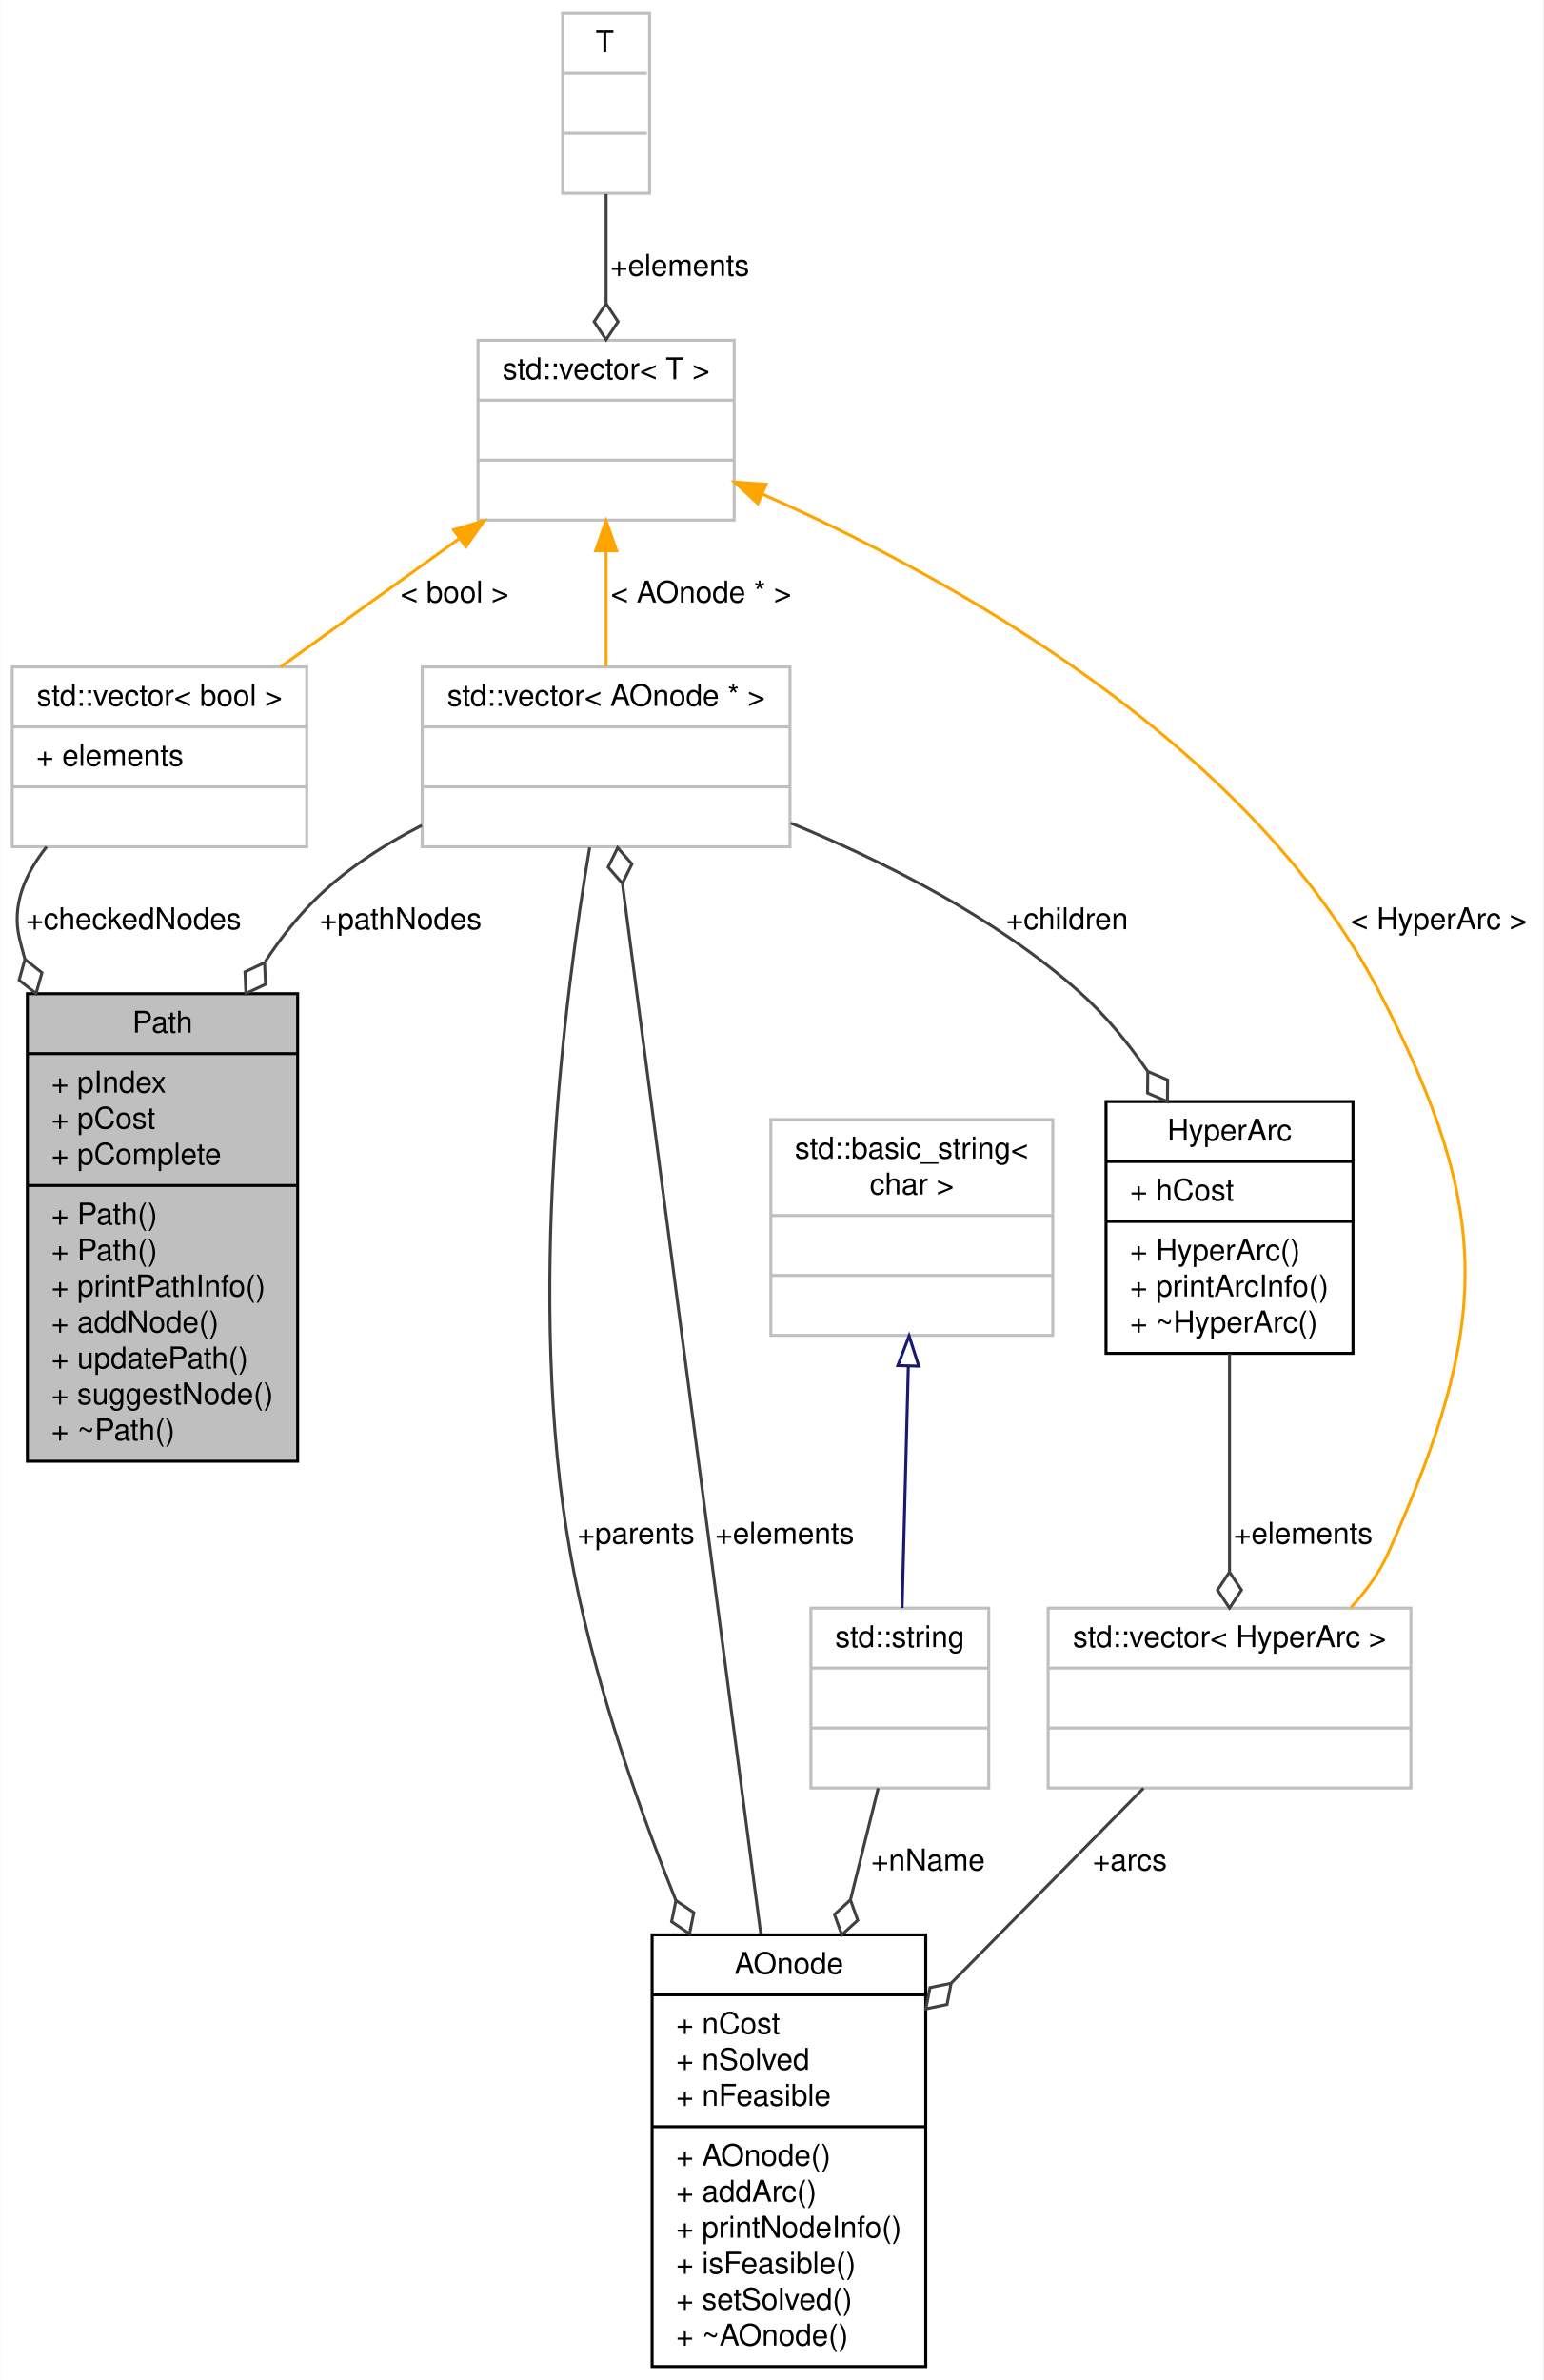
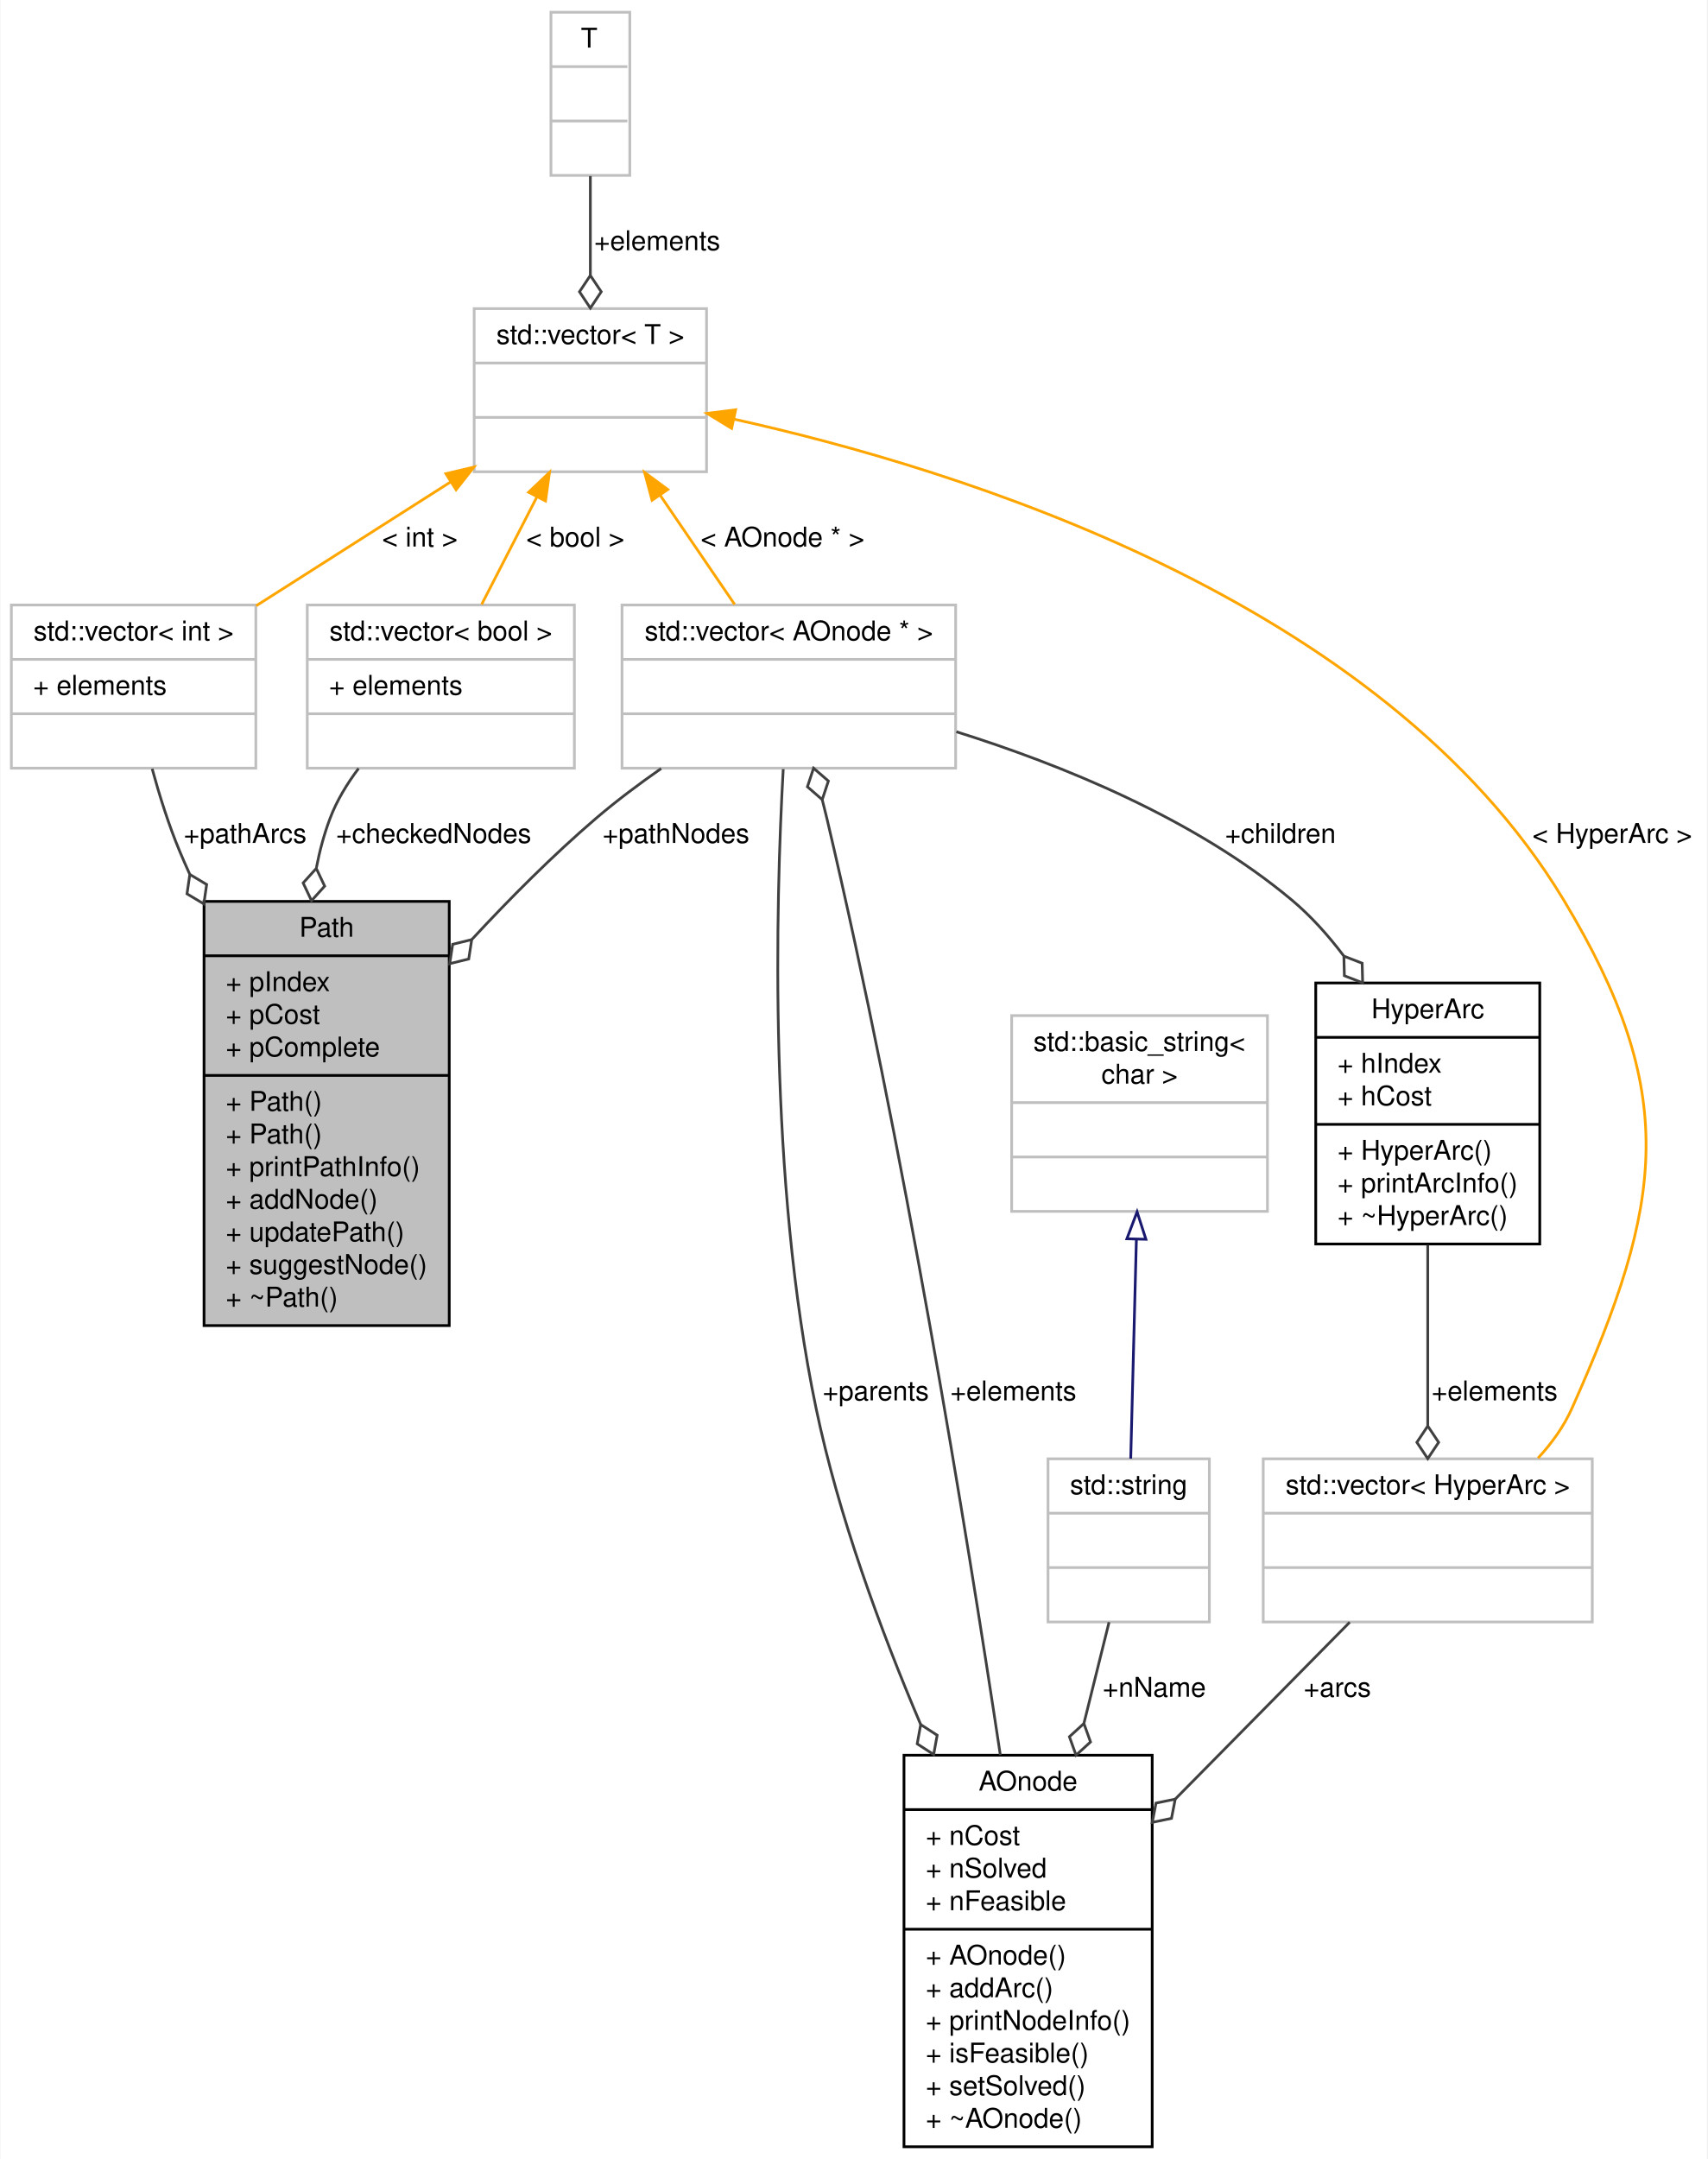
- <svg xmlns="http://www.w3.org/2000/svg" xmlns:xlink="http://www.w3.org/1999/xlink" width="515pt" height="794pt" viewBox="0.00 0.00 514.81 794.00">
+ <svg xmlns="http://www.w3.org/2000/svg" xmlns:xlink="http://www.w3.org/1999/xlink" width="628pt" height="794pt" viewBox="0.00 0.00 627.64 794.00">
  <g id="graph0" class="graph" transform="scale(1 1) rotate(0) translate(4 790)">
-     <polygon fill="white" stroke="none" points="-4,4 -4,-790 510.806,-790 510.806,4 -4,4" />
+     <polygon fill="white" stroke="none" points="-4,4 -4,-790 623.636,-790 623.636,4 -4,4" />
    <g id="node1" class="node">
-       <polygon fill="#bfbfbf" stroke="black" points="5.034,-302.5 5.034,-458.5 95.221,-458.5 95.221,-302.5 5.034,-302.5" />
-       <text text-anchor="middle" x="50.127" y="-445.5" font-family="Helvetica,sans-Serif" font-size="10.00">Path</text>
-       <polyline fill="none" stroke="black" points="5.034,-438.5 95.221,-438.5 " />
-       <text text-anchor="start" x="13.034" y="-425.5" font-family="Helvetica,sans-Serif" font-size="10.00">+ pIndex</text>
-       <text text-anchor="start" x="13.034" y="-413.5" font-family="Helvetica,sans-Serif" font-size="10.00">+ pCost</text>
-       <text text-anchor="start" x="13.034" y="-401.5" font-family="Helvetica,sans-Serif" font-size="10.00">+ pComplete</text>
-       <polyline fill="none" stroke="black" points="5.034,-394.5 95.221,-394.5 " />
-       <text text-anchor="start" x="13.034" y="-381.5" font-family="Helvetica,sans-Serif" font-size="10.00">+ Path()</text>
-       <text text-anchor="start" x="13.034" y="-369.5" font-family="Helvetica,sans-Serif" font-size="10.00">+ Path()</text>
-       <text text-anchor="start" x="13.034" y="-357.5" font-family="Helvetica,sans-Serif" font-size="10.00">+ printPathInfo()</text>
-       <text text-anchor="start" x="13.034" y="-345.5" font-family="Helvetica,sans-Serif" font-size="10.00">+ addNode()</text>
-       <text text-anchor="start" x="13.034" y="-333.5" font-family="Helvetica,sans-Serif" font-size="10.00">+ updatePath()</text>
-       <text text-anchor="start" x="13.034" y="-321.5" font-family="Helvetica,sans-Serif" font-size="10.00">+ suggestNode()</text>
-       <text text-anchor="start" x="13.034" y="-309.5" font-family="Helvetica,sans-Serif" font-size="10.00">+ ~Path()</text>
+       <polygon fill="#bfbfbf" stroke="black" points="70.864,-302.5 70.864,-458.5 161.051,-458.5 161.051,-302.5 70.864,-302.5" />
+       <text text-anchor="middle" x="115.957" y="-445.5" font-family="Helvetica,sans-Serif" font-size="10.00">Path</text>
+       <polyline fill="none" stroke="black" points="70.864,-438.5 161.051,-438.5 " />
+       <text text-anchor="start" x="78.864" y="-425.5" font-family="Helvetica,sans-Serif" font-size="10.00">+ pIndex</text>
+       <text text-anchor="start" x="78.864" y="-413.5" font-family="Helvetica,sans-Serif" font-size="10.00">+ pCost</text>
+       <text text-anchor="start" x="78.864" y="-401.5" font-family="Helvetica,sans-Serif" font-size="10.00">+ pComplete</text>
+       <polyline fill="none" stroke="black" points="70.864,-394.5 161.051,-394.5 " />
+       <text text-anchor="start" x="78.864" y="-381.5" font-family="Helvetica,sans-Serif" font-size="10.00">+ Path()</text>
+       <text text-anchor="start" x="78.864" y="-369.5" font-family="Helvetica,sans-Serif" font-size="10.00">+ Path()</text>
+       <text text-anchor="start" x="78.864" y="-357.5" font-family="Helvetica,sans-Serif" font-size="10.00">+ printPathInfo()</text>
+       <text text-anchor="start" x="78.864" y="-345.5" font-family="Helvetica,sans-Serif" font-size="10.00">+ addNode()</text>
+       <text text-anchor="start" x="78.864" y="-333.5" font-family="Helvetica,sans-Serif" font-size="10.00">+ updatePath()</text>
+       <text text-anchor="start" x="78.864" y="-321.5" font-family="Helvetica,sans-Serif" font-size="10.00">+ suggestNode()</text>
+       <text text-anchor="start" x="78.864" y="-309.5" font-family="Helvetica,sans-Serif" font-size="10.00">+ ~Path()</text>
    </g>
    <g id="node2" class="node">
-       <polygon fill="white" stroke="#bfbfbf" points="136.772,-507.5 136.772,-567.5 259.482,-567.5 259.482,-507.5 136.772,-507.5" />
-       <text text-anchor="middle" x="198.127" y="-554.5" font-family="Helvetica,sans-Serif" font-size="10.00">std::vector&lt; AOnode * &gt;</text>
-       <polyline fill="none" stroke="#bfbfbf" points="136.772,-547.5 259.482,-547.5 " />
-       <text text-anchor="middle" x="198.127" y="-534.5" font-family="Helvetica,sans-Serif" font-size="10.00"> </text>
-       <polyline fill="none" stroke="#bfbfbf" points="136.772,-527.5 259.482,-527.5 " />
-       <text text-anchor="middle" x="198.127" y="-514.5" font-family="Helvetica,sans-Serif" font-size="10.00"> </text>
+       <polygon fill="white" stroke="#bfbfbf" points="224.602,-507.5 224.602,-567.5 347.312,-567.5 347.312,-507.5 224.602,-507.5" />
+       <text text-anchor="middle" x="285.957" y="-554.5" font-family="Helvetica,sans-Serif" font-size="10.00">std::vector&lt; AOnode * &gt;</text>
+       <polyline fill="none" stroke="#bfbfbf" points="224.602,-547.5 347.312,-547.5 " />
+       <text text-anchor="middle" x="285.957" y="-534.5" font-family="Helvetica,sans-Serif" font-size="10.00"> </text>
+       <polyline fill="none" stroke="#bfbfbf" points="224.602,-527.5 347.312,-527.5 " />
+       <text text-anchor="middle" x="285.957" y="-514.5" font-family="Helvetica,sans-Serif" font-size="10.00"> </text>
    </g>
    <g id="edge1" class="edge">
-       <path fill="none" stroke="#404040" d="M136.645,-514.652C123.466,-507.913 110.433,-499.441 100.157,-489 94.336,-483.086 89.107,-476.368 84.429,-469.248" />
-       <polygon fill="none" stroke="#404040" points="84.181,-468.837 77.651,-465.777 77.964,-458.573 84.494,-461.633 84.181,-468.837" />
-       <text text-anchor="middle" x="129.612" y="-480" font-family="Helvetica,sans-Serif" font-size="10.00"> +pathNodes</text>
+       <path fill="none" stroke="#404040" d="M238.99,-507.361C230.738,-501.604 222.42,-495.364 214.987,-489 199.278,-475.549 183.533,-459.766 169.368,-444.5" />
+       <polygon fill="none" stroke="#404040" points="169.321,-444.448 162.32,-442.72 161.223,-435.593 168.224,-437.321 169.321,-444.448" />
+       <text text-anchor="middle" x="244.442" y="-480" font-family="Helvetica,sans-Serif" font-size="10.00"> +pathNodes</text>
    </g>
    <g id="node3" class="node">
      <g id="a_node3">
        <a xlink:href="../../d6/d22/classAOnode.xhtml" target="_top" xlink:title="class &quot;AOnode&quot; for the generic node element of an AND-OR graph ">
-           <polygon fill="white" stroke="black" points="213.481,-0.5 213.481,-144.5 304.774,-144.5 304.774,-0.5 213.481,-0.5" />
-           <text text-anchor="middle" x="259.127" y="-131.5" font-family="Helvetica,sans-Serif" font-size="10.00">AOnode</text>
-           <polyline fill="none" stroke="black" points="213.481,-124.5 304.774,-124.5 " />
-           <text text-anchor="start" x="221.481" y="-111.5" font-family="Helvetica,sans-Serif" font-size="10.00">+ nCost</text>
-           <text text-anchor="start" x="221.481" y="-99.5" font-family="Helvetica,sans-Serif" font-size="10.00">+ nSolved</text>
-           <text text-anchor="start" x="221.481" y="-87.5" font-family="Helvetica,sans-Serif" font-size="10.00">+ nFeasible</text>
-           <polyline fill="none" stroke="black" points="213.481,-80.5 304.774,-80.5 " />
-           <text text-anchor="start" x="221.481" y="-67.5" font-family="Helvetica,sans-Serif" font-size="10.00">+ AOnode()</text>
-           <text text-anchor="start" x="221.481" y="-55.5" font-family="Helvetica,sans-Serif" font-size="10.00">+ addArc()</text>
-           <text text-anchor="start" x="221.481" y="-43.5" font-family="Helvetica,sans-Serif" font-size="10.00">+ printNodeInfo()</text>
-           <text text-anchor="start" x="221.481" y="-31.5" font-family="Helvetica,sans-Serif" font-size="10.00">+ isFeasible()</text>
-           <text text-anchor="start" x="221.481" y="-19.5" font-family="Helvetica,sans-Serif" font-size="10.00">+ setSolved()</text>
-           <text text-anchor="start" x="221.481" y="-7.5" font-family="Helvetica,sans-Serif" font-size="10.00">+ ~AOnode()</text>
+           <polygon fill="white" stroke="black" points="328.311,-0.5 328.311,-144.5 419.604,-144.5 419.604,-0.5 328.311,-0.5" />
+           <text text-anchor="middle" x="373.957" y="-131.5" font-family="Helvetica,sans-Serif" font-size="10.00">AOnode</text>
+           <polyline fill="none" stroke="black" points="328.311,-124.5 419.604,-124.5 " />
+           <text text-anchor="start" x="336.311" y="-111.5" font-family="Helvetica,sans-Serif" font-size="10.00">+ nCost</text>
+           <text text-anchor="start" x="336.311" y="-99.5" font-family="Helvetica,sans-Serif" font-size="10.00">+ nSolved</text>
+           <text text-anchor="start" x="336.311" y="-87.5" font-family="Helvetica,sans-Serif" font-size="10.00">+ nFeasible</text>
+           <polyline fill="none" stroke="black" points="328.311,-80.5 419.604,-80.5 " />
+           <text text-anchor="start" x="336.311" y="-67.5" font-family="Helvetica,sans-Serif" font-size="10.00">+ AOnode()</text>
+           <text text-anchor="start" x="336.311" y="-55.5" font-family="Helvetica,sans-Serif" font-size="10.00">+ addArc()</text>
+           <text text-anchor="start" x="336.311" y="-43.5" font-family="Helvetica,sans-Serif" font-size="10.00">+ printNodeInfo()</text>
+           <text text-anchor="start" x="336.311" y="-31.5" font-family="Helvetica,sans-Serif" font-size="10.00">+ isFeasible()</text>
+           <text text-anchor="start" x="336.311" y="-19.5" font-family="Helvetica,sans-Serif" font-size="10.00">+ setSolved()</text>
+           <text text-anchor="start" x="336.311" y="-7.5" font-family="Helvetica,sans-Serif" font-size="10.00">+ ~AOnode()</text>
        </a>
      </g>
    </g>
    <g id="edge3" class="edge">
-       <path fill="none" stroke="#404040" d="M192.64,-507.263C184.358,-458.207 171.144,-356.402 186.165,-272 193.16,-232.695 207.375,-190.969 221.415,-155.969" />
-       <polygon fill="none" stroke="#404040" points="221.418,-155.962 219.986,-148.894 225.958,-144.854 227.391,-151.921 221.418,-155.962" />
-       <text text-anchor="middle" x="208.108" y="-275" font-family="Helvetica,sans-Serif" font-size="10.00"> +parents</text>
+       <path fill="none" stroke="#404040" d="M283.898,-507.15C281.146,-457.929 278.458,-355.889 295.995,-272 304.234,-232.594 319.538,-190.853 334.42,-155.869" />
+       <polygon fill="none" stroke="#404040" points="334.462,-155.773 333.174,-148.678 339.227,-144.76 340.516,-151.855 334.462,-155.773" />
+       <text text-anchor="middle" x="317.938" y="-275" font-family="Helvetica,sans-Serif" font-size="10.00"> +parents</text>
    </g>
    <g id="node7" class="node">
      <g id="a_node7">
        <a xlink:href="../../db/dba/classHyperArc.xhtml" target="_top" xlink:title="class &quot;HyperArc&quot; for the hyperarc connecting one parent node to a number of child nodes in an AND rel...">
-           <polygon fill="white" stroke="black" points="364.93,-338.5 364.93,-422.5 447.325,-422.5 447.325,-338.5 364.93,-338.5" />
-           <text text-anchor="middle" x="406.127" y="-409.5" font-family="Helvetica,sans-Serif" font-size="10.00">HyperArc</text>
-           <polyline fill="none" stroke="black" points="364.93,-402.5 447.325,-402.5 " />
-           <text text-anchor="start" x="372.93" y="-389.5" font-family="Helvetica,sans-Serif" font-size="10.00">+ hCost</text>
-           <polyline fill="none" stroke="black" points="364.93,-382.5 447.325,-382.5 " />
-           <text text-anchor="start" x="372.93" y="-369.5" font-family="Helvetica,sans-Serif" font-size="10.00">+ HyperArc()</text>
-           <text text-anchor="start" x="372.93" y="-357.5" font-family="Helvetica,sans-Serif" font-size="10.00">+ printArcInfo()</text>
-           <text text-anchor="start" x="372.93" y="-345.5" font-family="Helvetica,sans-Serif" font-size="10.00">+ ~HyperArc()</text>
+           <polygon fill="white" stroke="black" points="479.76,-332.5 479.76,-428.5 562.155,-428.5 562.155,-332.5 479.76,-332.5" />
+           <text text-anchor="middle" x="520.957" y="-415.5" font-family="Helvetica,sans-Serif" font-size="10.00">HyperArc</text>
+           <polyline fill="none" stroke="black" points="479.76,-408.5 562.155,-408.5 " />
+           <text text-anchor="start" x="487.76" y="-395.5" font-family="Helvetica,sans-Serif" font-size="10.00">+ hIndex</text>
+           <text text-anchor="start" x="487.76" y="-383.5" font-family="Helvetica,sans-Serif" font-size="10.00">+ hCost</text>
+           <polyline fill="none" stroke="black" points="479.76,-376.5 562.155,-376.5 " />
+           <text text-anchor="start" x="487.76" y="-363.5" font-family="Helvetica,sans-Serif" font-size="10.00">+ HyperArc()</text>
+           <text text-anchor="start" x="487.76" y="-351.5" font-family="Helvetica,sans-Serif" font-size="10.00">+ printArcInfo()</text>
+           <text text-anchor="start" x="487.76" y="-339.5" font-family="Helvetica,sans-Serif" font-size="10.00">+ ~HyperArc()</text>
        </a>
      </g>
    </g>
    <g id="edge8" class="edge">
-       <path fill="none" stroke="#404040" d="M259.784,-515.389C291.086,-502.534 328.275,-483.772 356.127,-459 364.562,-451.498 372.143,-442.25 378.701,-432.787" />
-       <polygon fill="none" stroke="#404040" points="378.851,-432.558 378.779,-425.347 385.407,-422.507 385.479,-429.718 378.851,-432.558" />
-       <text text-anchor="middle" x="351.938" y="-480" font-family="Helvetica,sans-Serif" font-size="10.00"> +children</text>
+       <path fill="none" stroke="#404040" d="M347.586,-520.887C386.176,-508.792 435.186,-488.963 470.957,-459 477.956,-453.138 484.317,-446.043 489.978,-438.554" />
+       <polygon fill="none" stroke="#404040" points="490.108,-438.37 490.287,-431.161 497.011,-428.555 496.831,-435.764 490.108,-438.37" />
+       <text text-anchor="middle" x="466.768" y="-480" font-family="Helvetica,sans-Serif" font-size="10.00"> +children</text>
    </g>
    <g id="edge2" class="edge">
-       <path fill="none" stroke="#404040" d="M249.729,-144.831C236.825,-242.773 214.038,-415.736 203.612,-494.871" />
-       <polygon fill="none" stroke="#404040" points="203.557,-495.289 206.739,-501.76 201.989,-507.186 198.807,-500.715 203.557,-495.289" />
-       <text text-anchor="middle" x="257.717" y="-275" font-family="Helvetica,sans-Serif" font-size="10.00"> +elements</text>
+       <path fill="none" stroke="#404040" d="M363.746,-144.565C351.238,-227.688 328.192,-369.187 299.957,-489 299.425,-491.259 298.849,-493.571 298.245,-495.897" />
+       <polygon fill="none" stroke="#404040" points="298.238,-495.925 300.505,-502.77 295.058,-507.496 292.791,-500.651 298.238,-495.925" />
+       <text text-anchor="middle" x="368.548" y="-275" font-family="Helvetica,sans-Serif" font-size="10.00"> +elements</text>
    </g>
    <g id="node4" class="node">
      <g id="a_node4">
        <a xlink:title="STL class. ">
-           <polygon fill="white" stroke="#bfbfbf" points="266.457,-193.5 266.457,-253.5 325.798,-253.5 325.798,-193.5 266.457,-193.5" />
-           <text text-anchor="middle" x="296.127" y="-240.5" font-family="Helvetica,sans-Serif" font-size="10.00">std::string</text>
-           <polyline fill="none" stroke="#bfbfbf" points="266.457,-233.5 325.798,-233.5 " />
-           <text text-anchor="middle" x="296.127" y="-220.5" font-family="Helvetica,sans-Serif" font-size="10.00"> </text>
-           <polyline fill="none" stroke="#bfbfbf" points="266.457,-213.5 325.798,-213.5 " />
-           <text text-anchor="middle" x="296.127" y="-200.5" font-family="Helvetica,sans-Serif" font-size="10.00"> </text>
+           <polygon fill="white" stroke="#bfbfbf" points="381.287,-193.5 381.287,-253.5 440.628,-253.5 440.628,-193.5 381.287,-193.5" />
+           <text text-anchor="middle" x="410.957" y="-240.5" font-family="Helvetica,sans-Serif" font-size="10.00">std::string</text>
+           <polyline fill="none" stroke="#bfbfbf" points="381.287,-233.5 440.628,-233.5 " />
+           <text text-anchor="middle" x="410.957" y="-220.5" font-family="Helvetica,sans-Serif" font-size="10.00"> </text>
+           <polyline fill="none" stroke="#bfbfbf" points="381.287,-213.5 440.628,-213.5 " />
+           <text text-anchor="middle" x="410.957" y="-200.5" font-family="Helvetica,sans-Serif" font-size="10.00"> </text>
        </a>
      </g>
    </g>
    <g id="edge4" class="edge">
-       <path fill="none" stroke="#404040" d="M288.905,-193.418C286.205,-182.544 282.987,-169.583 279.68,-156.266" />
-       <polygon fill="none" stroke="#404040" points="279.653,-156.16 274.325,-151.301 276.761,-144.514 282.09,-149.373 279.653,-156.16" />
-       <text text-anchor="middle" x="305.548" y="-166" font-family="Helvetica,sans-Serif" font-size="10.00"> +nName</text>
+       <path fill="none" stroke="#404040" d="M403.736,-193.418C401.036,-182.544 397.817,-169.583 394.51,-156.266" />
+       <polygon fill="none" stroke="#404040" points="394.484,-156.16 389.156,-151.301 391.592,-144.514 396.92,-149.373 394.484,-156.16" />
+       <text text-anchor="middle" x="420.379" y="-166" font-family="Helvetica,sans-Serif" font-size="10.00"> +nName</text>
    </g>
    <g id="node5" class="node">
      <g id="a_node5">
        <a xlink:title="STL class. ">
-           <polygon fill="white" stroke="#bfbfbf" points="253.089,-344.5 253.089,-416.5 347.165,-416.5 347.165,-344.5 253.089,-344.5" />
-           <text text-anchor="start" x="261.089" y="-403.5" font-family="Helvetica,sans-Serif" font-size="10.00">std::basic_string&lt;</text>
-           <text text-anchor="middle" x="300.127" y="-391.5" font-family="Helvetica,sans-Serif" font-size="10.00"> char &gt;</text>
-           <polyline fill="none" stroke="#bfbfbf" points="253.089,-384.5 347.165,-384.5 " />
-           <text text-anchor="middle" x="300.127" y="-371.5" font-family="Helvetica,sans-Serif" font-size="10.00"> </text>
-           <polyline fill="none" stroke="#bfbfbf" points="253.089,-364.5 347.165,-364.5 " />
-           <text text-anchor="middle" x="300.127" y="-351.5" font-family="Helvetica,sans-Serif" font-size="10.00"> </text>
+           <polygon fill="white" stroke="#bfbfbf" points="367.919,-344.5 367.919,-416.5 461.995,-416.5 461.995,-344.5 367.919,-344.5" />
+           <text text-anchor="start" x="375.919" y="-403.5" font-family="Helvetica,sans-Serif" font-size="10.00">std::basic_string&lt;</text>
+           <text text-anchor="middle" x="414.957" y="-391.5" font-family="Helvetica,sans-Serif" font-size="10.00"> char &gt;</text>
+           <polyline fill="none" stroke="#bfbfbf" points="367.919,-384.5 461.995,-384.5 " />
+           <text text-anchor="middle" x="414.957" y="-371.5" font-family="Helvetica,sans-Serif" font-size="10.00"> </text>
+           <polyline fill="none" stroke="#bfbfbf" points="367.919,-364.5 461.995,-364.5 " />
+           <text text-anchor="middle" x="414.957" y="-351.5" font-family="Helvetica,sans-Serif" font-size="10.00"> </text>
        </a>
      </g>
    </g>
    <g id="edge5" class="edge">
-       <path fill="none" stroke="midnightblue" d="M298.961,-334.303C298.288,-308.253 297.463,-276.273 296.877,-253.559" />
-       <polygon fill="none" stroke="midnightblue" points="295.462,-334.422 299.219,-344.328 302.46,-334.241 295.462,-334.422" />
+       <path fill="none" stroke="midnightblue" d="M413.791,-334.303C413.119,-308.253 412.294,-276.273 411.707,-253.559" />
+       <polygon fill="none" stroke="midnightblue" points="410.293,-334.422 414.05,-344.328 417.291,-334.241 410.293,-334.422" />
    </g>
    <g id="node6" class="node">
-       <polygon fill="white" stroke="#bfbfbf" points="345.616,-193.5 345.616,-253.5 466.638,-253.5 466.638,-193.5 345.616,-193.5" />
-       <text text-anchor="middle" x="406.127" y="-240.5" font-family="Helvetica,sans-Serif" font-size="10.00">std::vector&lt; HyperArc &gt;</text>
-       <polyline fill="none" stroke="#bfbfbf" points="345.616,-233.5 466.638,-233.5 " />
-       <text text-anchor="middle" x="406.127" y="-220.5" font-family="Helvetica,sans-Serif" font-size="10.00"> </text>
-       <polyline fill="none" stroke="#bfbfbf" points="345.616,-213.5 466.638,-213.5 " />
-       <text text-anchor="middle" x="406.127" y="-200.5" font-family="Helvetica,sans-Serif" font-size="10.00"> </text>
+       <polygon fill="white" stroke="#bfbfbf" points="460.447,-193.5 460.447,-253.5 581.468,-253.5 581.468,-193.5 460.447,-193.5" />
+       <text text-anchor="middle" x="520.957" y="-240.5" font-family="Helvetica,sans-Serif" font-size="10.00">std::vector&lt; HyperArc &gt;</text>
+       <polyline fill="none" stroke="#bfbfbf" points="460.447,-233.5 581.468,-233.5 " />
+       <text text-anchor="middle" x="520.957" y="-220.5" font-family="Helvetica,sans-Serif" font-size="10.00"> </text>
+       <polyline fill="none" stroke="#bfbfbf" points="460.447,-213.5 581.468,-213.5 " />
+       <text text-anchor="middle" x="520.957" y="-200.5" font-family="Helvetica,sans-Serif" font-size="10.00"> </text>
    </g>
    <g id="edge6" class="edge">
-       <path fill="none" stroke="#404040" d="M377.435,-193.418C359.216,-174.95 335.056,-150.462 313.321,-128.431" />
-       <polygon fill="none" stroke="#404040" points="313.241,-128.35 306.18,-126.888 304.813,-119.808 311.875,-121.27 313.241,-128.35" />
-       <text text-anchor="middle" x="372.88" y="-166" font-family="Helvetica,sans-Serif" font-size="10.00"> +arcs</text>
+       <path fill="none" stroke="#404040" d="M492.265,-193.418C474.046,-174.95 449.887,-150.462 428.152,-128.431" />
+       <polygon fill="none" stroke="#404040" points="428.072,-128.35 421.01,-126.888 419.644,-119.808 426.705,-121.27 428.072,-128.35" />
+       <text text-anchor="middle" x="487.71" y="-166" font-family="Helvetica,sans-Serif" font-size="10.00"> +arcs</text>
    </g>
    <g id="edge7" class="edge">
-       <path fill="none" stroke="#404040" d="M406.127,-338.37C406.127,-315.924 406.127,-288.213 406.127,-265.749" />
-       <polygon fill="none" stroke="#404040" points="406.127,-265.542 402.127,-259.542 406.127,-253.542 410.127,-259.542 406.127,-265.542" />
-       <text text-anchor="middle" x="430.717" y="-275" font-family="Helvetica,sans-Serif" font-size="10.00"> +elements</text>
+       <path fill="none" stroke="#404040" d="M520.957,-332.153C520.957,-310.919 520.957,-286.108 520.957,-265.66" />
+       <polygon fill="none" stroke="#404040" points="520.958,-265.563 516.958,-259.563 520.957,-253.563 524.958,-259.563 520.958,-265.563" />
+       <text text-anchor="middle" x="545.548" y="-275" font-family="Helvetica,sans-Serif" font-size="10.00"> +elements</text>
    </g>
    <g id="node8" class="node">
      <g id="a_node8">
        <a xlink:title="STL class. ">
-           <polygon fill="white" stroke="#bfbfbf" points="155.394,-616.5 155.394,-676.5 240.861,-676.5 240.861,-616.5 155.394,-616.5" />
-           <text text-anchor="middle" x="198.127" y="-663.5" font-family="Helvetica,sans-Serif" font-size="10.00">std::vector&lt; T &gt;</text>
-           <polyline fill="none" stroke="#bfbfbf" points="155.394,-656.5 240.861,-656.5 " />
-           <text text-anchor="middle" x="198.127" y="-643.5" font-family="Helvetica,sans-Serif" font-size="10.00"> </text>
-           <polyline fill="none" stroke="#bfbfbf" points="155.394,-636.5 240.861,-636.5 " />
-           <text text-anchor="middle" x="198.127" y="-623.5" font-family="Helvetica,sans-Serif" font-size="10.00"> </text>
+           <polygon fill="white" stroke="#bfbfbf" points="170.224,-616.5 170.224,-676.5 255.691,-676.5 255.691,-616.5 170.224,-616.5" />
+           <text text-anchor="middle" x="212.957" y="-663.5" font-family="Helvetica,sans-Serif" font-size="10.00">std::vector&lt; T &gt;</text>
+           <polyline fill="none" stroke="#bfbfbf" points="170.224,-656.5 255.691,-656.5 " />
+           <text text-anchor="middle" x="212.957" y="-643.5" font-family="Helvetica,sans-Serif" font-size="10.00"> </text>
+           <polyline fill="none" stroke="#bfbfbf" points="170.224,-636.5 255.691,-636.5 " />
+           <text text-anchor="middle" x="212.957" y="-623.5" font-family="Helvetica,sans-Serif" font-size="10.00"> </text>
        </a>
      </g>
    </g>
    <g id="edge11" class="edge">
-       <path fill="none" stroke="orange" d="M198.127,-605.953C198.127,-593.285 198.127,-579.494 198.127,-567.703" />
-       <polygon fill="orange" stroke="orange" points="194.627,-606.262 198.127,-616.262 201.627,-606.262 194.627,-606.262" />
-       <text text-anchor="middle" x="229.81" y="-589" font-family="Helvetica,sans-Serif" font-size="10.00"> &lt; AOnode * &gt;</text>
+       <path fill="none" stroke="orange" d="M238.648,-607.844C247.637,-594.669 257.587,-580.084 266.034,-567.703" />
+       <polygon fill="orange" stroke="orange" points="235.65,-606.029 232.905,-616.262 241.432,-609.974 235.65,-606.029" />
+       <text text-anchor="middle" x="283.641" y="-589" font-family="Helvetica,sans-Serif" font-size="10.00"> &lt; AOnode * &gt;</text>
    </g>
    <g id="edge9" class="edge">
-       <path fill="none" stroke="orange" d="M250.18,-625.193C312.095,-597.881 412.54,-542.842 456.127,-459 494.468,-385.249 493.023,-347.896 459.127,-272 456.154,-265.344 451.736,-259.232 446.698,-253.769" />
-       <polygon fill="orange" stroke="orange" points="248.751,-621.997 240.962,-629.18 251.53,-628.422 248.751,-621.997" />
-       <text text-anchor="middle" x="475.966" y="-480" font-family="Helvetica,sans-Serif" font-size="10.00"> &lt; HyperArc &gt;</text>
+       <path fill="none" stroke="orange" d="M265.781,-635.849C348.072,-617.65 504.333,-569.659 570.957,-459 613.832,-387.789 607.854,-347.896 573.957,-272 570.985,-265.344 566.567,-259.232 561.528,-253.769" />
+       <polygon fill="orange" stroke="orange" points="264.925,-632.453 255.882,-637.973 266.394,-639.297 264.925,-632.453" />
+       <text text-anchor="middle" x="588.797" y="-480" font-family="Helvetica,sans-Serif" font-size="10.00"> &lt; HyperArc &gt;</text>
    </g>
    <g id="node10" class="node">
-       <polygon fill="white" stroke="#bfbfbf" points="1.42109e-14,-507.5 1.42109e-14,-567.5 98.254,-567.5 98.254,-507.5 1.42109e-14,-507.5" />
-       <text text-anchor="middle" x="49.127" y="-554.5" font-family="Helvetica,sans-Serif" font-size="10.00">std::vector&lt; bool &gt;</text>
-       <polyline fill="none" stroke="#bfbfbf" points="1.42109e-14,-547.5 98.254,-547.5 " />
+       <polygon fill="white" stroke="#bfbfbf" points="-1.42109e-14,-507.5 -1.42109e-14,-567.5 89.915,-567.5 89.915,-507.5 -1.42109e-14,-507.5" />
+       <text text-anchor="middle" x="44.958" y="-554.5" font-family="Helvetica,sans-Serif" font-size="10.00">std::vector&lt; int &gt;</text>
+       <polyline fill="none" stroke="#bfbfbf" points="-1.42109e-14,-547.5 89.915,-547.5 " />
      <text text-anchor="start" x="8" y="-534.5" font-family="Helvetica,sans-Serif" font-size="10.00">+ elements</text>
-       <polyline fill="none" stroke="#bfbfbf" points="1.42109e-14,-527.5 98.254,-527.5 " />
-       <text text-anchor="middle" x="49.127" y="-514.5" font-family="Helvetica,sans-Serif" font-size="10.00"> </text>
+       <polyline fill="none" stroke="#bfbfbf" points="-1.42109e-14,-527.5 89.915,-527.5 " />
+       <text text-anchor="middle" x="44.958" y="-514.5" font-family="Helvetica,sans-Serif" font-size="10.00"> </text>
    </g>
    <g id="edge13" class="edge">
-       <path fill="none" stroke="orange" d="M149.039,-610.249C129.753,-596.399 107.884,-580.695 89.534,-567.517" />
-       <polygon fill="orange" stroke="orange" points="147.248,-613.272 157.412,-616.262 151.331,-607.586 147.248,-613.272" />
-       <text text-anchor="middle" x="147.582" y="-589" font-family="Helvetica,sans-Serif" font-size="10.00"> &lt; bool &gt;</text>
+       <path fill="none" stroke="orange" d="M161.582,-612.779C138.749,-598.236 112.109,-581.269 90.058,-567.225" />
+       <polygon fill="orange" stroke="orange" points="159.815,-615.803 170.129,-618.223 163.575,-609.898 159.815,-615.803" />
+       <text text-anchor="middle" x="150.243" y="-589" font-family="Helvetica,sans-Serif" font-size="10.00"> &lt; int &gt;</text>
+     </g>
+     <g id="node11" class="node">
+       <polygon fill="white" stroke="#bfbfbf" points="108.83,-507.5 108.83,-567.5 207.084,-567.5 207.084,-507.5 108.83,-507.5" />
+       <text text-anchor="middle" x="157.957" y="-554.5" font-family="Helvetica,sans-Serif" font-size="10.00">std::vector&lt; bool &gt;</text>
+       <polyline fill="none" stroke="#bfbfbf" points="108.83,-547.5 207.084,-547.5 " />
+       <text text-anchor="start" x="116.83" y="-534.5" font-family="Helvetica,sans-Serif" font-size="10.00">+ elements</text>
+       <polyline fill="none" stroke="#bfbfbf" points="108.83,-527.5 207.084,-527.5 " />
+       <text text-anchor="middle" x="157.957" y="-514.5" font-family="Helvetica,sans-Serif" font-size="10.00"> </text>
+     </g>
+     <g id="edge15" class="edge">
+       <path fill="none" stroke="orange" d="M193.214,-607.09C186.544,-594.114 179.211,-579.848 172.968,-567.703" />
+       <polygon fill="orange" stroke="orange" points="190.244,-608.968 197.929,-616.262 196.47,-605.768 190.244,-608.968" />
+       <text text-anchor="middle" x="207.413" y="-589" font-family="Helvetica,sans-Serif" font-size="10.00"> &lt; bool &gt;</text>
    </g>
    <g id="node9" class="node">
-       <polygon fill="white" stroke="#bfbfbf" points="183.627,-725.5 183.627,-785.5 212.627,-785.5 212.627,-725.5 183.627,-725.5" />
-       <text text-anchor="middle" x="197.681" y="-772.5" font-family="Helvetica,sans-Serif" font-size="10.00">T</text>
-       <polyline fill="none" stroke="#bfbfbf" points="183.627,-765.5 211.736,-765.5 " />
-       <text text-anchor="middle" x="197.681" y="-752.5" font-family="Helvetica,sans-Serif" font-size="10.00"> </text>
-       <polyline fill="none" stroke="#bfbfbf" points="183.627,-745.5 211.736,-745.5 " />
-       <text text-anchor="middle" x="197.681" y="-732.5" font-family="Helvetica,sans-Serif" font-size="10.00"> </text>
+       <polygon fill="white" stroke="#bfbfbf" points="198.457,-725.5 198.457,-785.5 227.457,-785.5 227.457,-725.5 198.457,-725.5" />
+       <text text-anchor="middle" x="212.512" y="-772.5" font-family="Helvetica,sans-Serif" font-size="10.00">T</text>
+       <polyline fill="none" stroke="#bfbfbf" points="198.457,-765.5 226.566,-765.5 " />
+       <text text-anchor="middle" x="212.512" y="-752.5" font-family="Helvetica,sans-Serif" font-size="10.00"> </text>
+       <polyline fill="none" stroke="#bfbfbf" points="198.457,-745.5 226.566,-745.5 " />
+       <text text-anchor="middle" x="212.512" y="-732.5" font-family="Helvetica,sans-Serif" font-size="10.00"> </text>
    </g>
    <g id="edge10" class="edge">
-       <path fill="none" stroke="#404040" d="M198.127,-725.262C198.127,-714.056 198.127,-701.049 198.127,-688.917" />
-       <polygon fill="none" stroke="#404040" points="198.127,-688.703 194.127,-682.703 198.127,-676.703 202.127,-682.703 198.127,-688.703" />
-       <text text-anchor="middle" x="222.718" y="-698" font-family="Helvetica,sans-Serif" font-size="10.00"> +elements</text>
+       <path fill="none" stroke="#404040" d="M212.957,-725.262C212.957,-714.056 212.957,-701.049 212.957,-688.917" />
+       <polygon fill="none" stroke="#404040" points="212.958,-688.703 208.958,-682.703 212.957,-676.703 216.958,-682.703 212.958,-688.703" />
+       <text text-anchor="middle" x="237.548" y="-698" font-family="Helvetica,sans-Serif" font-size="10.00"> +elements</text>
    </g>
    <g id="edge12" class="edge">
-       <path fill="none" stroke="#404040" d="M11.472,-507.488C4.309,-498.558 -0.249,-488.123 2.377,-477 2.92,-474.7 3.527,-472.392 4.191,-470.083" />
-       <polygon fill="none" stroke="#404040" points="4.23,-469.965 2.285,-463.021 7.947,-458.555 9.891,-465.499 4.23,-469.965" />
-       <text text-anchor="middle" x="40.502" y="-480" font-family="Helvetica,sans-Serif" font-size="10.00"> +checkedNodes</text>
+       <path fill="none" stroke="#404040" d="M51.784,-507.276C54.461,-497.481 57.865,-486.611 61.886,-477 63.06,-474.193 64.298,-471.365 65.587,-468.529" />
+       <polygon fill="none" stroke="#404040" points="65.639,-468.419 64.601,-461.283 70.789,-457.58 71.827,-464.716 65.639,-468.419" />
+       <text text-anchor="middle" x="85.993" y="-480" font-family="Helvetica,sans-Serif" font-size="10.00"> +pathArcs</text>
+     </g>
+     <g id="edge14" class="edge">
+       <path fill="none" stroke="#404040" d="M127.712,-507.403C123.432,-501.73 119.659,-495.507 117.207,-489 115.022,-483.199 113.382,-477.095 112.184,-470.862" />
+       <polygon fill="none" stroke="#404040" points="112.151,-470.637 107.316,-465.287 110.395,-458.766 115.23,-464.116 112.151,-470.637" />
+       <text text-anchor="middle" x="155.332" y="-480" font-family="Helvetica,sans-Serif" font-size="10.00"> +checkedNodes</text>
    </g>
  </g>
</svg>
